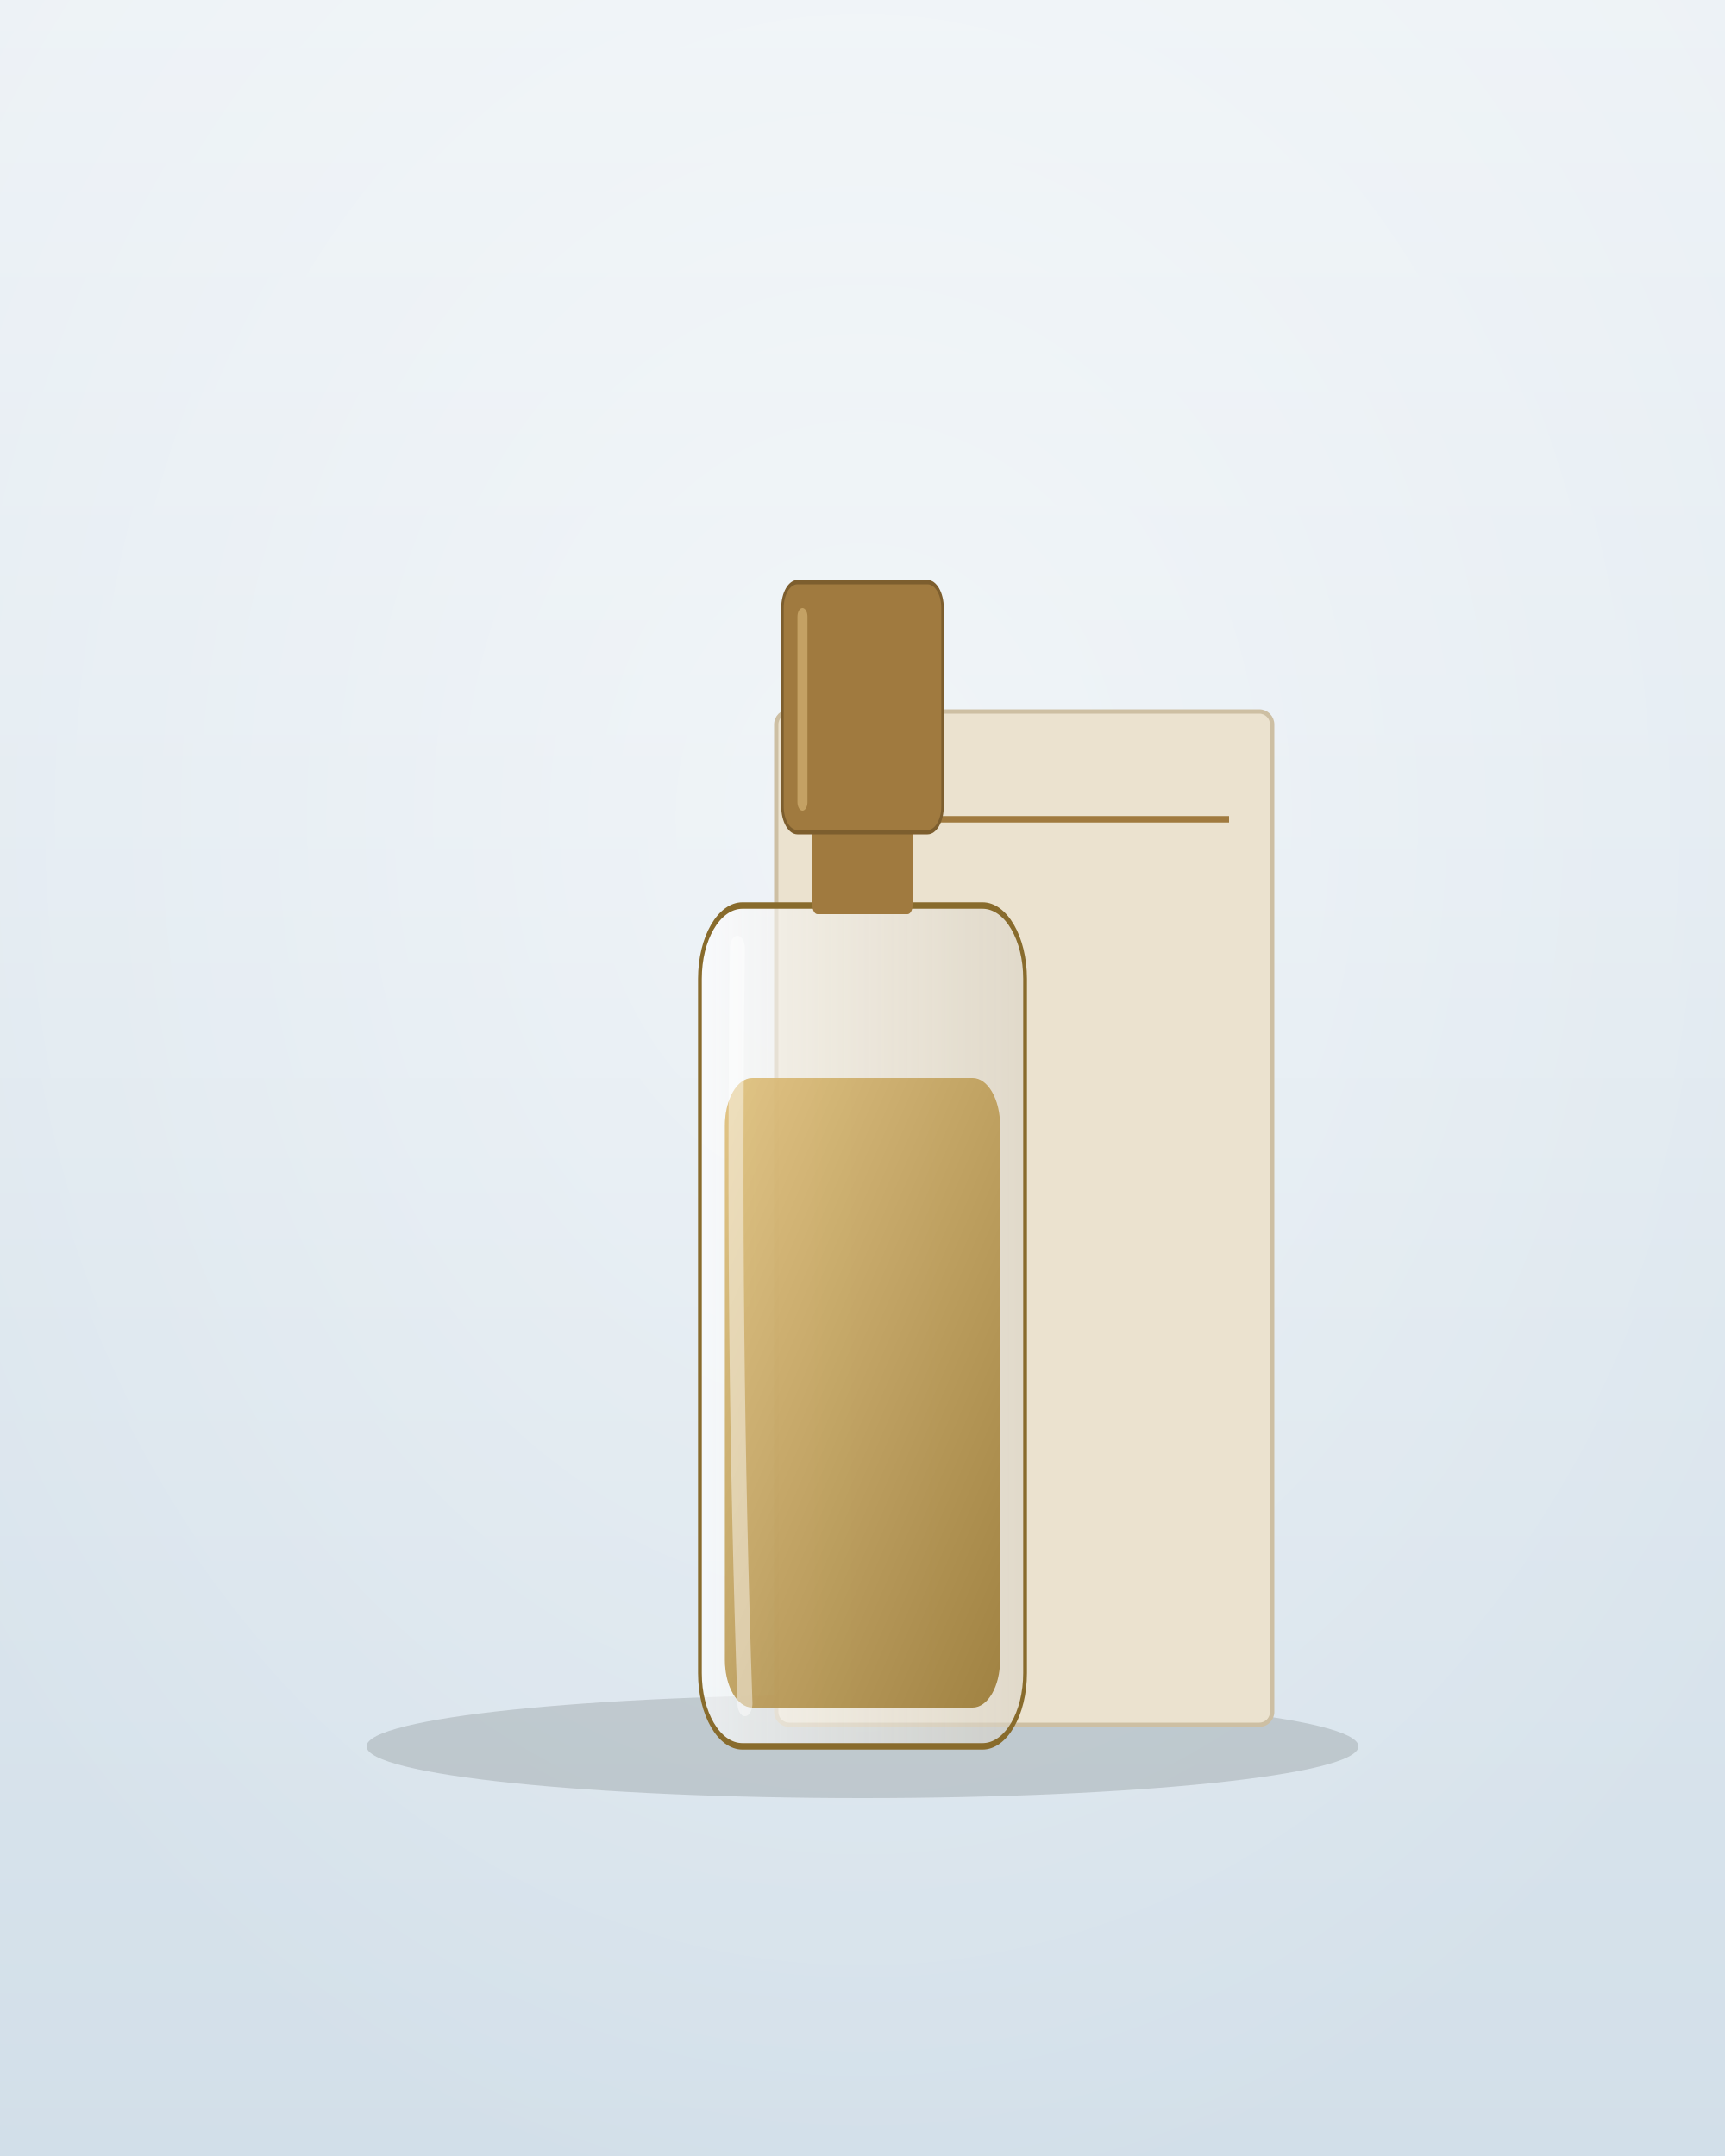
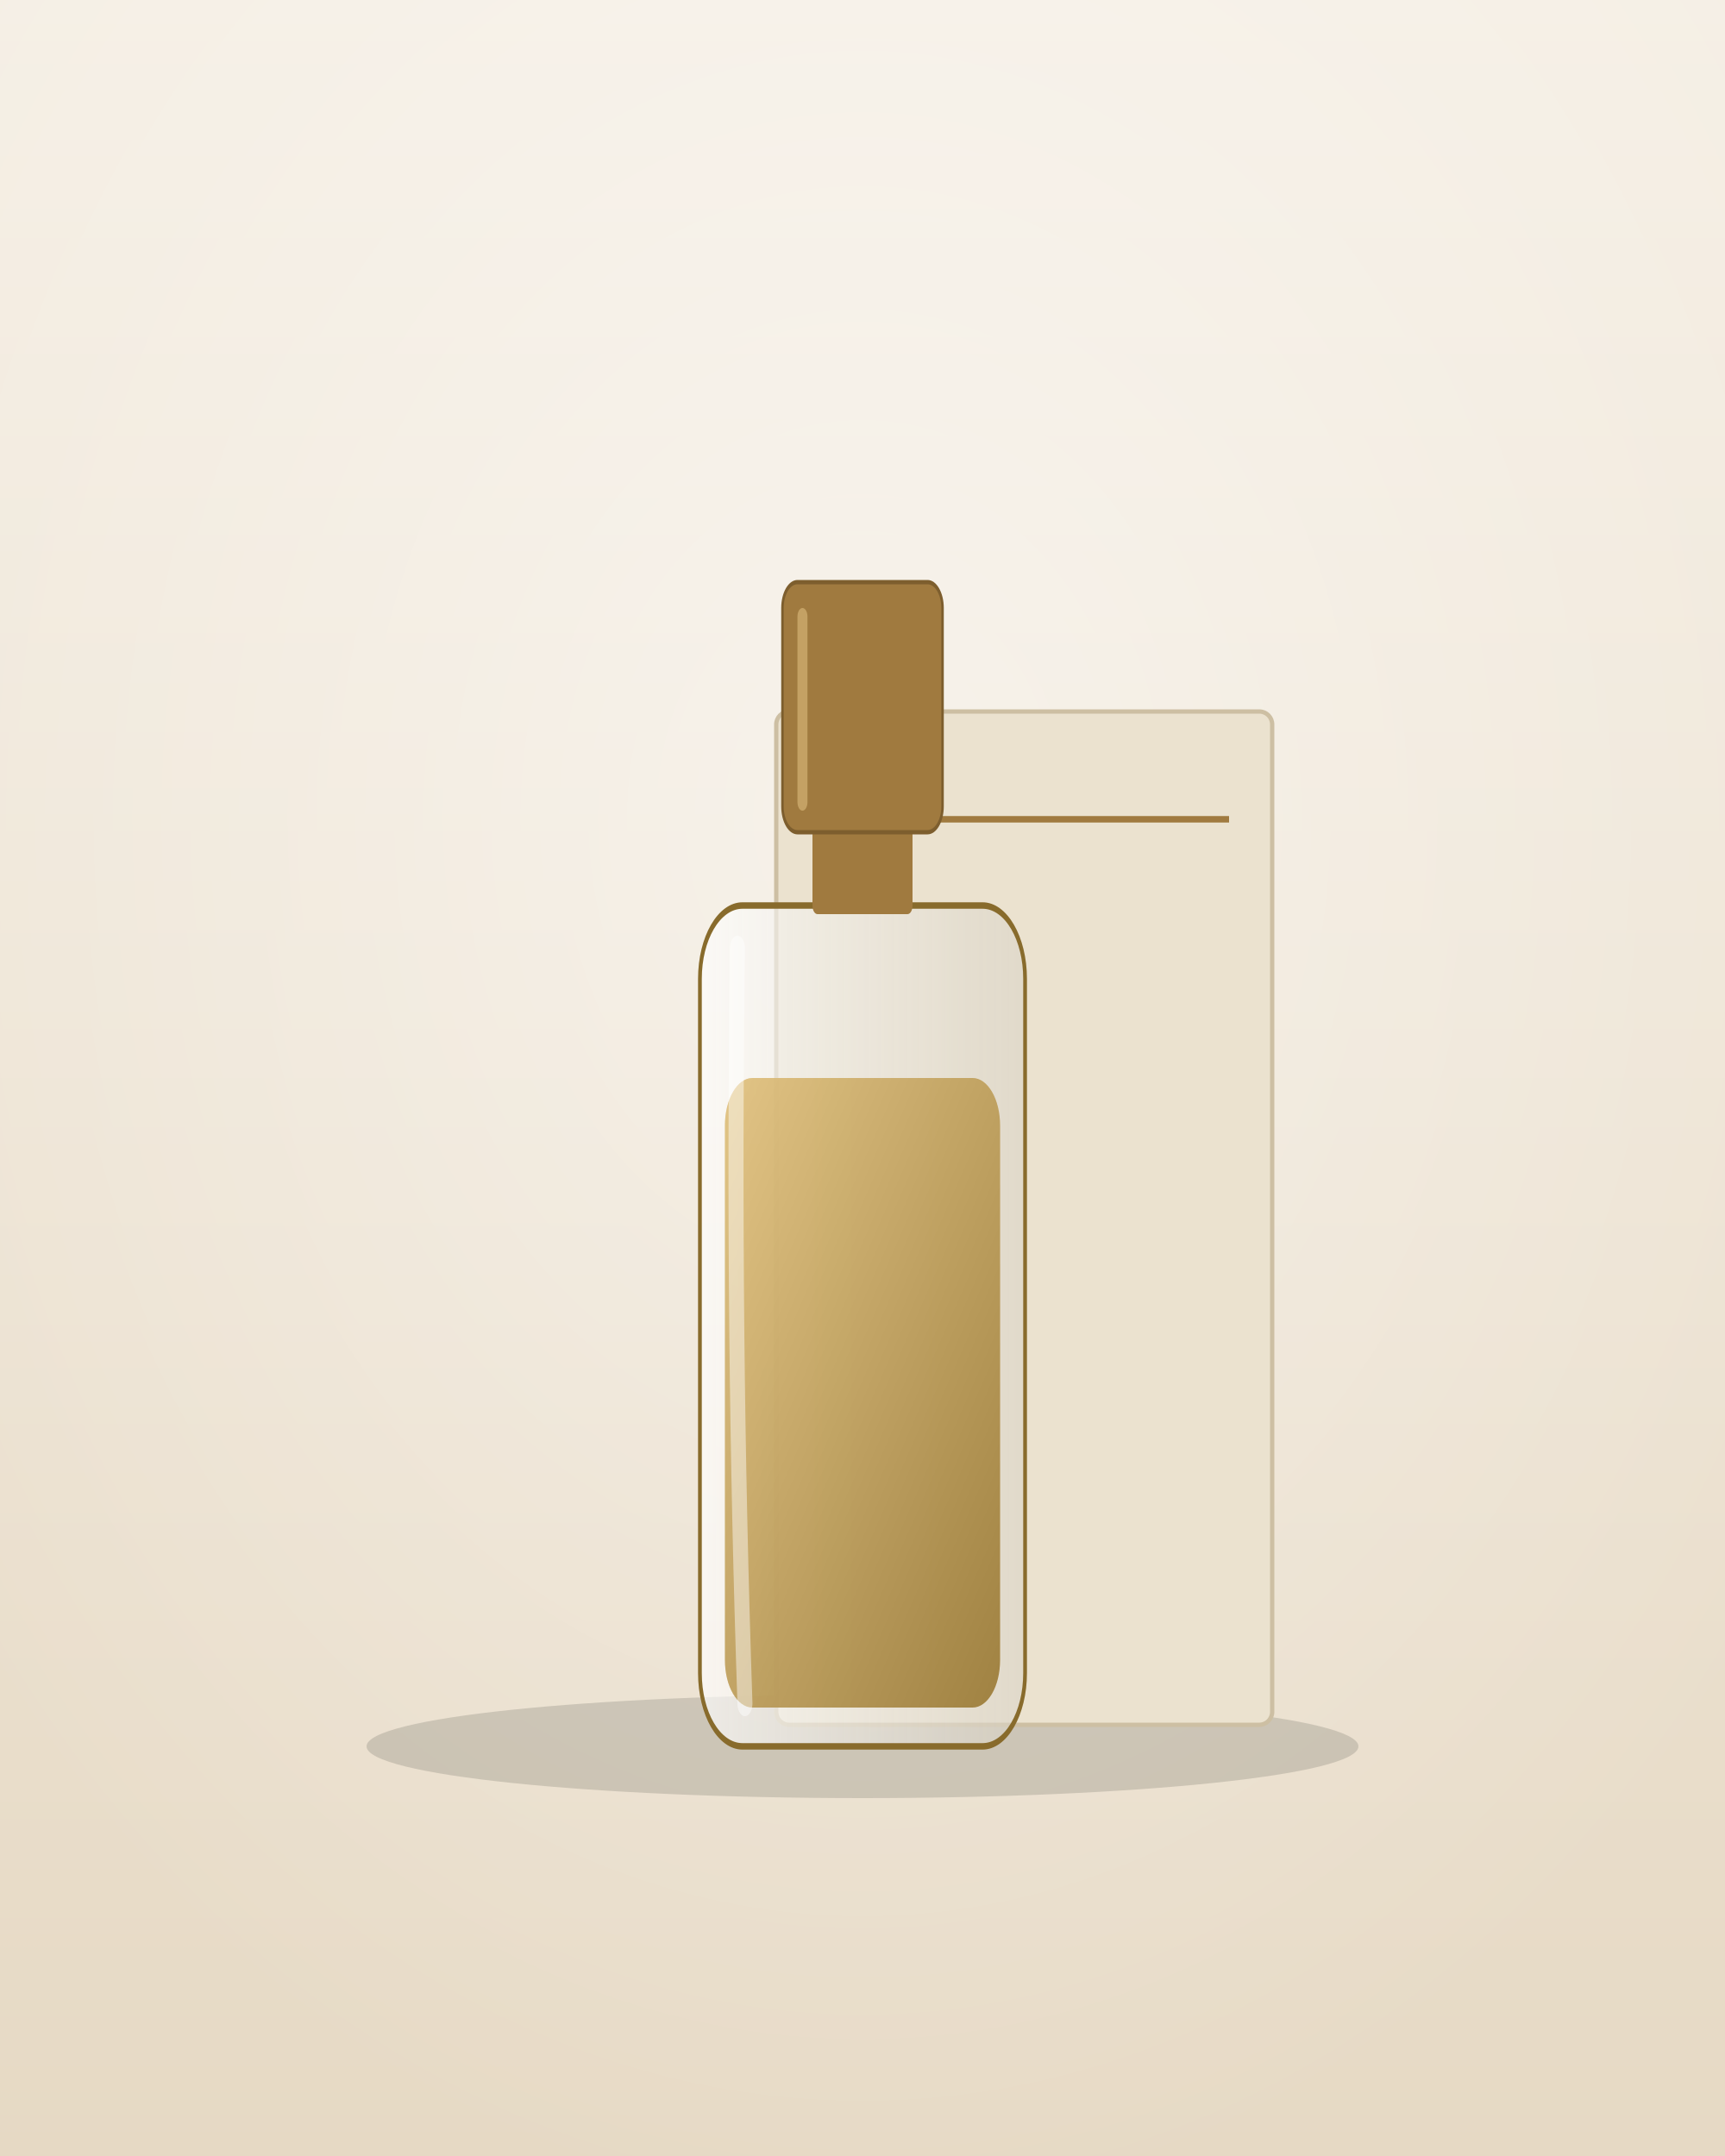
<svg xmlns="http://www.w3.org/2000/svg" viewBox="0 0 800 1000" width="800" height="1000">
  <defs>
    <linearGradient id="bg" x1="0" y1="0" x2="0" y2="1">
-       <stop offset="0" stop-color="#edf2f6" />
-       <stop offset="1" stop-color="#d2dfe9" />
+       <stop offset="0" stop-color="#f5efe5" />
+       <stop offset="1" stop-color="#e6d9c4" />
    </linearGradient>
    <radialGradient id="bg-glow" cx="0.5" cy="0.38" r="0.65">
      <stop offset="0" stop-color="#fff" stop-opacity="0.45" />
      <stop offset="1" stop-color="#fff" stop-opacity="0" />
    </radialGradient>
    <linearGradient id="p-sh" x1="0" y1="0" x2="1" y2="0">
      <stop offset="0" stop-color="#000" stop-opacity="0.10" />
      <stop offset="0.35" stop-color="#000" stop-opacity="0" />
      <stop offset="0.75" stop-color="#000" stop-opacity="0" />
      <stop offset="1" stop-color="#000" stop-opacity="0.14" />
    </linearGradient>
    <linearGradient id="p-glass" x1="0" y1="0" x2="1" y2="0">
      <stop offset="0" stop-color="#ffffff" stop-opacity="0.65" />
      <stop offset="1" stop-color="#d9d3c6" stop-opacity="0.55" />
    </linearGradient>
    <linearGradient id="p-liq" x1="0" y1="0" x2="1" y2="1">
      <stop offset="0" stop-color="#fff" stop-opacity="0.25" />
      <stop offset="1" stop-color="#000" stop-opacity="0.25" />
    </linearGradient>
  </defs>
  <rect width="800" height="1000" fill="url(#bg)" />
  <rect width="800" height="1000" fill="url(#bg-glow)" />
  <ellipse cx="400" cy="810" rx="230" ry="24.0" fill="#23261f" opacity="0.16" />
  <rect x="360" y="330" width="230" height="470" rx="6" fill="#ebe2cf" stroke="#cdbfa3" stroke-width="2" />
  <path d="M380 380 H570" stroke="#a07a3f" stroke-width="3" />
  <g transform="translate(168.0,0) scale(0.58,1)">
    <rect x="270" y="420" width="260" height="390" rx="34" fill="url(#p-glass)" stroke="#886b2c" stroke-width="3" />
    <rect x="290" y="500" width="220" height="292" rx="22" fill="#d2a443" opacity="0.85" />
    <rect x="290" y="500" width="220" height="292" rx="22" fill="url(#p-liq)" />
    <path d="M300 440 Q296 620 306 790" stroke="#fff" stroke-width="12" opacity="0.45" stroke-linecap="round" />
    <rect x="360" y="380" width="80" height="44" rx="4" fill="#a07a3f" />
    <rect x="336" y="270" width="128" height="116" rx="12" fill="#a07a3f" stroke="#7d5e2e" stroke-width="2" />
    <path d="M352 286 V372" stroke="#d3b273" stroke-width="8" opacity="0.7" stroke-linecap="round" />
  </g>
</svg>
